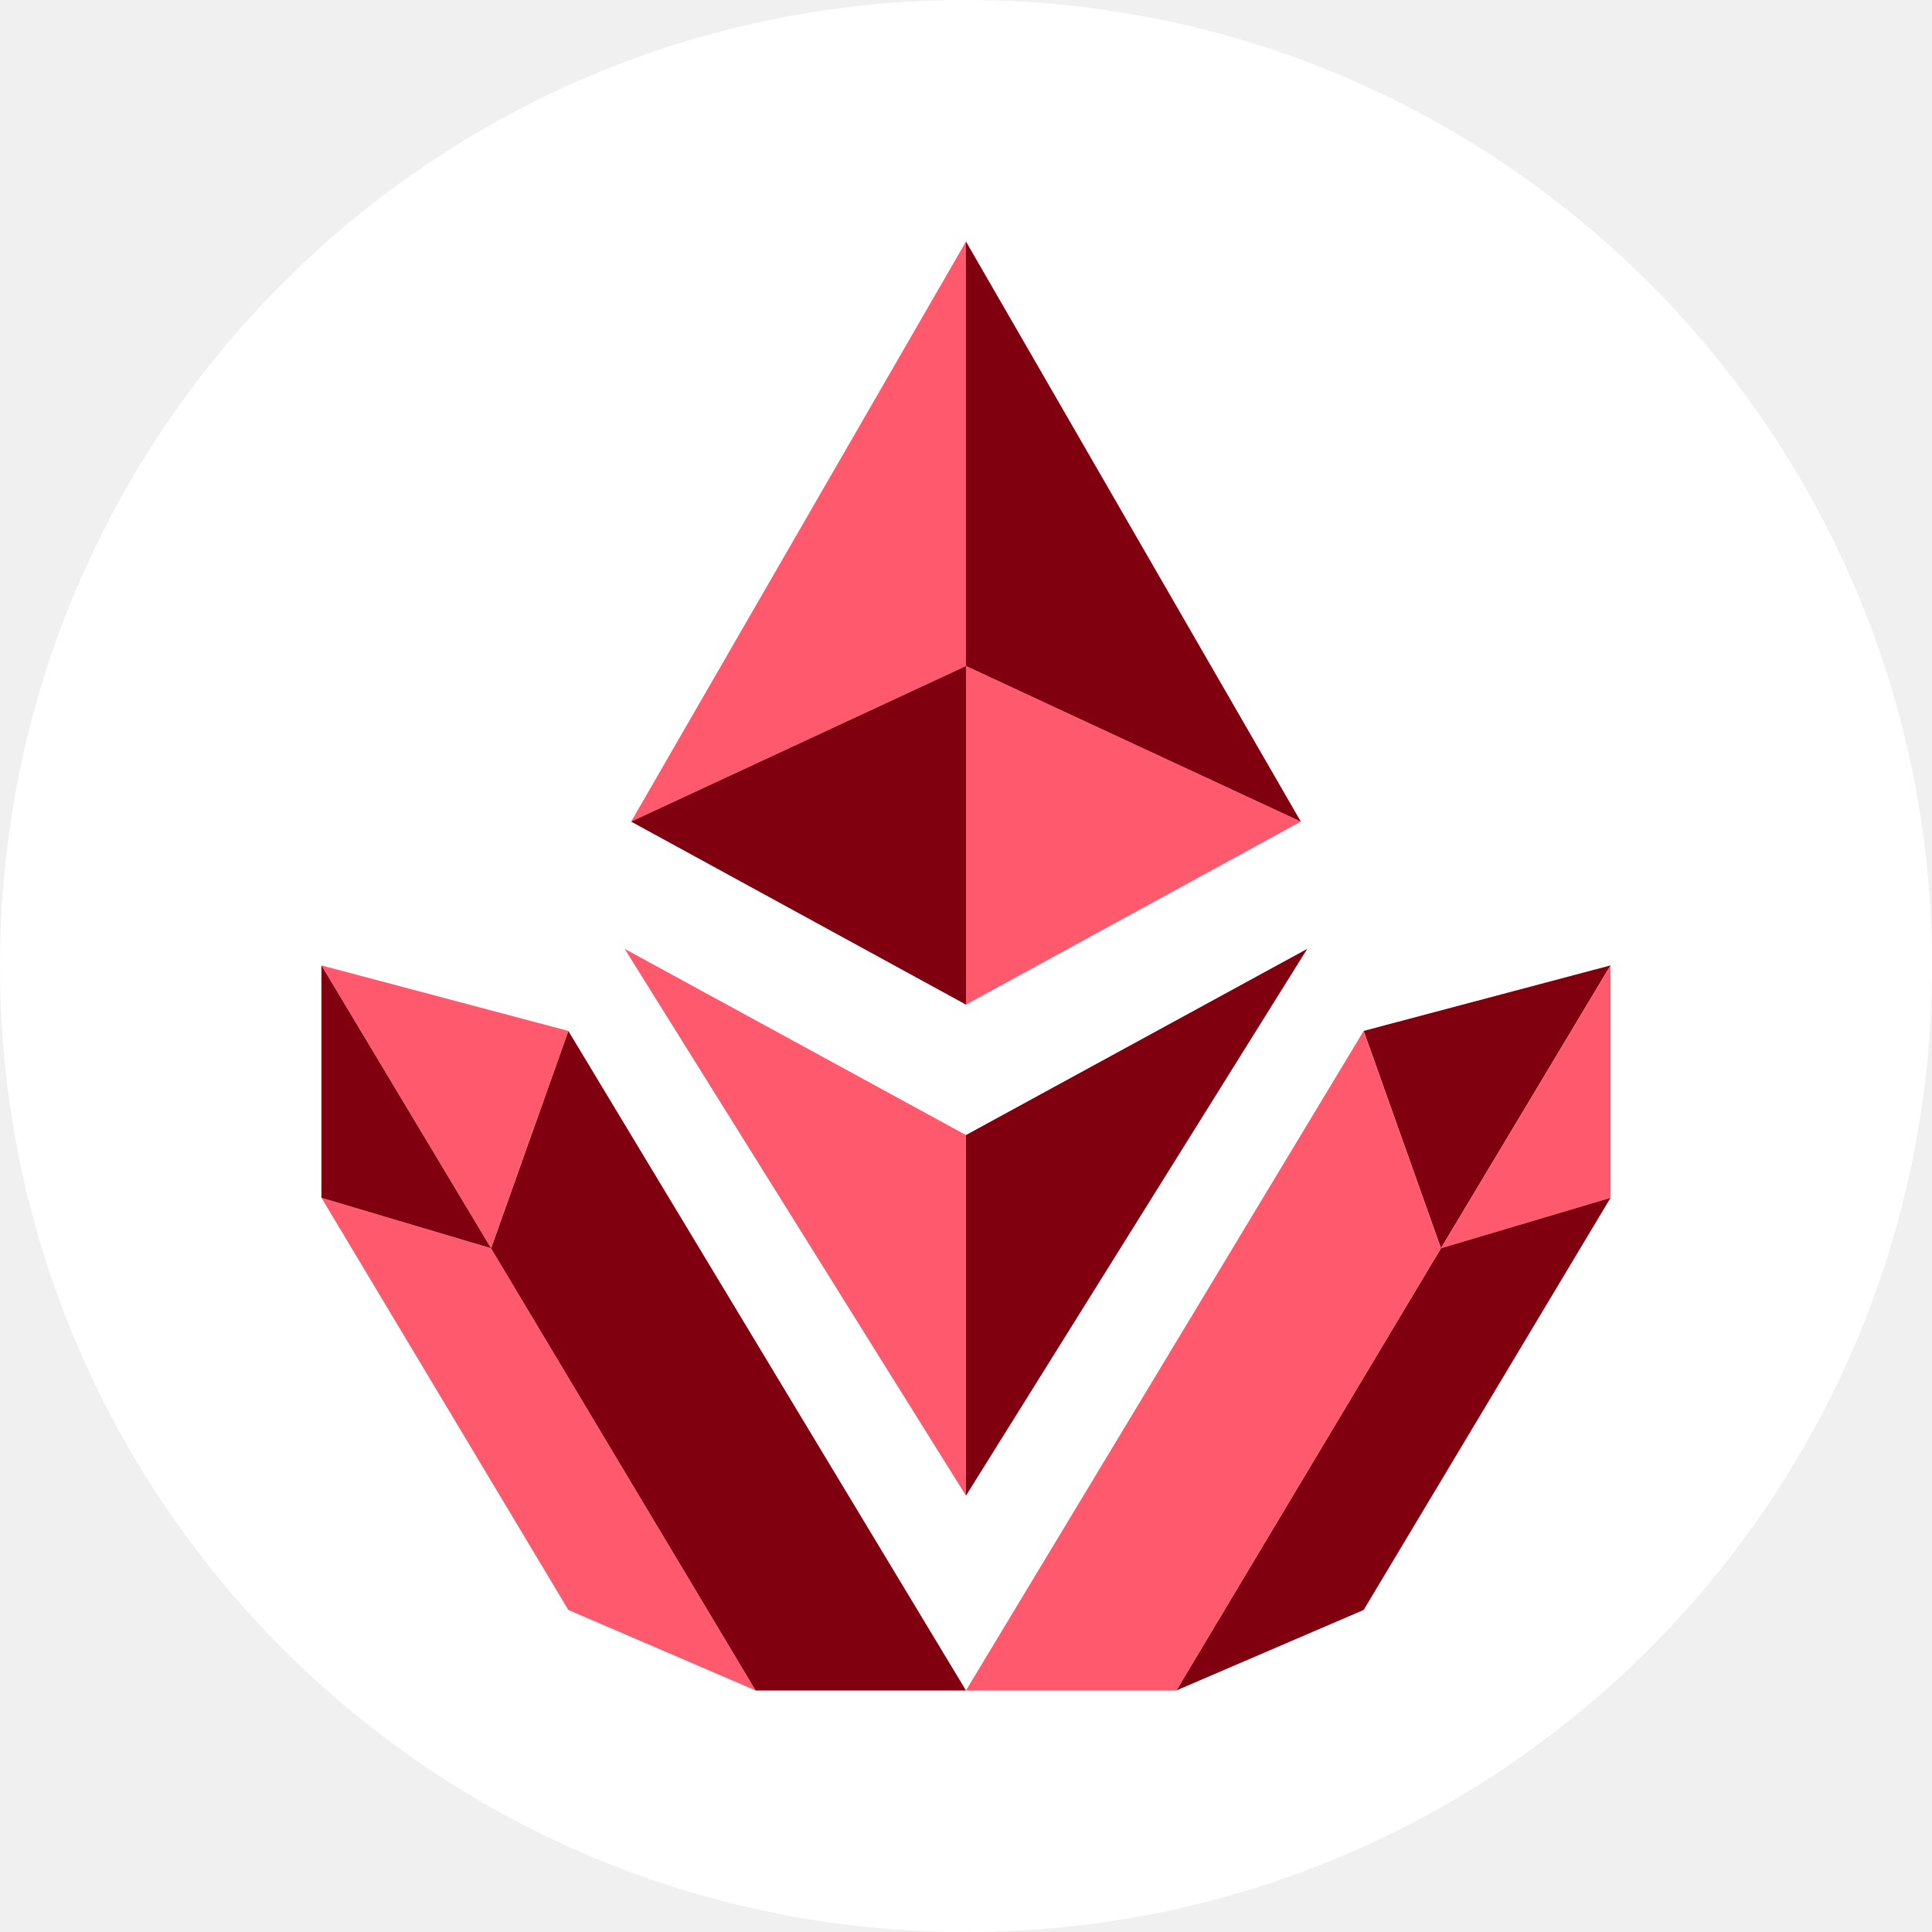
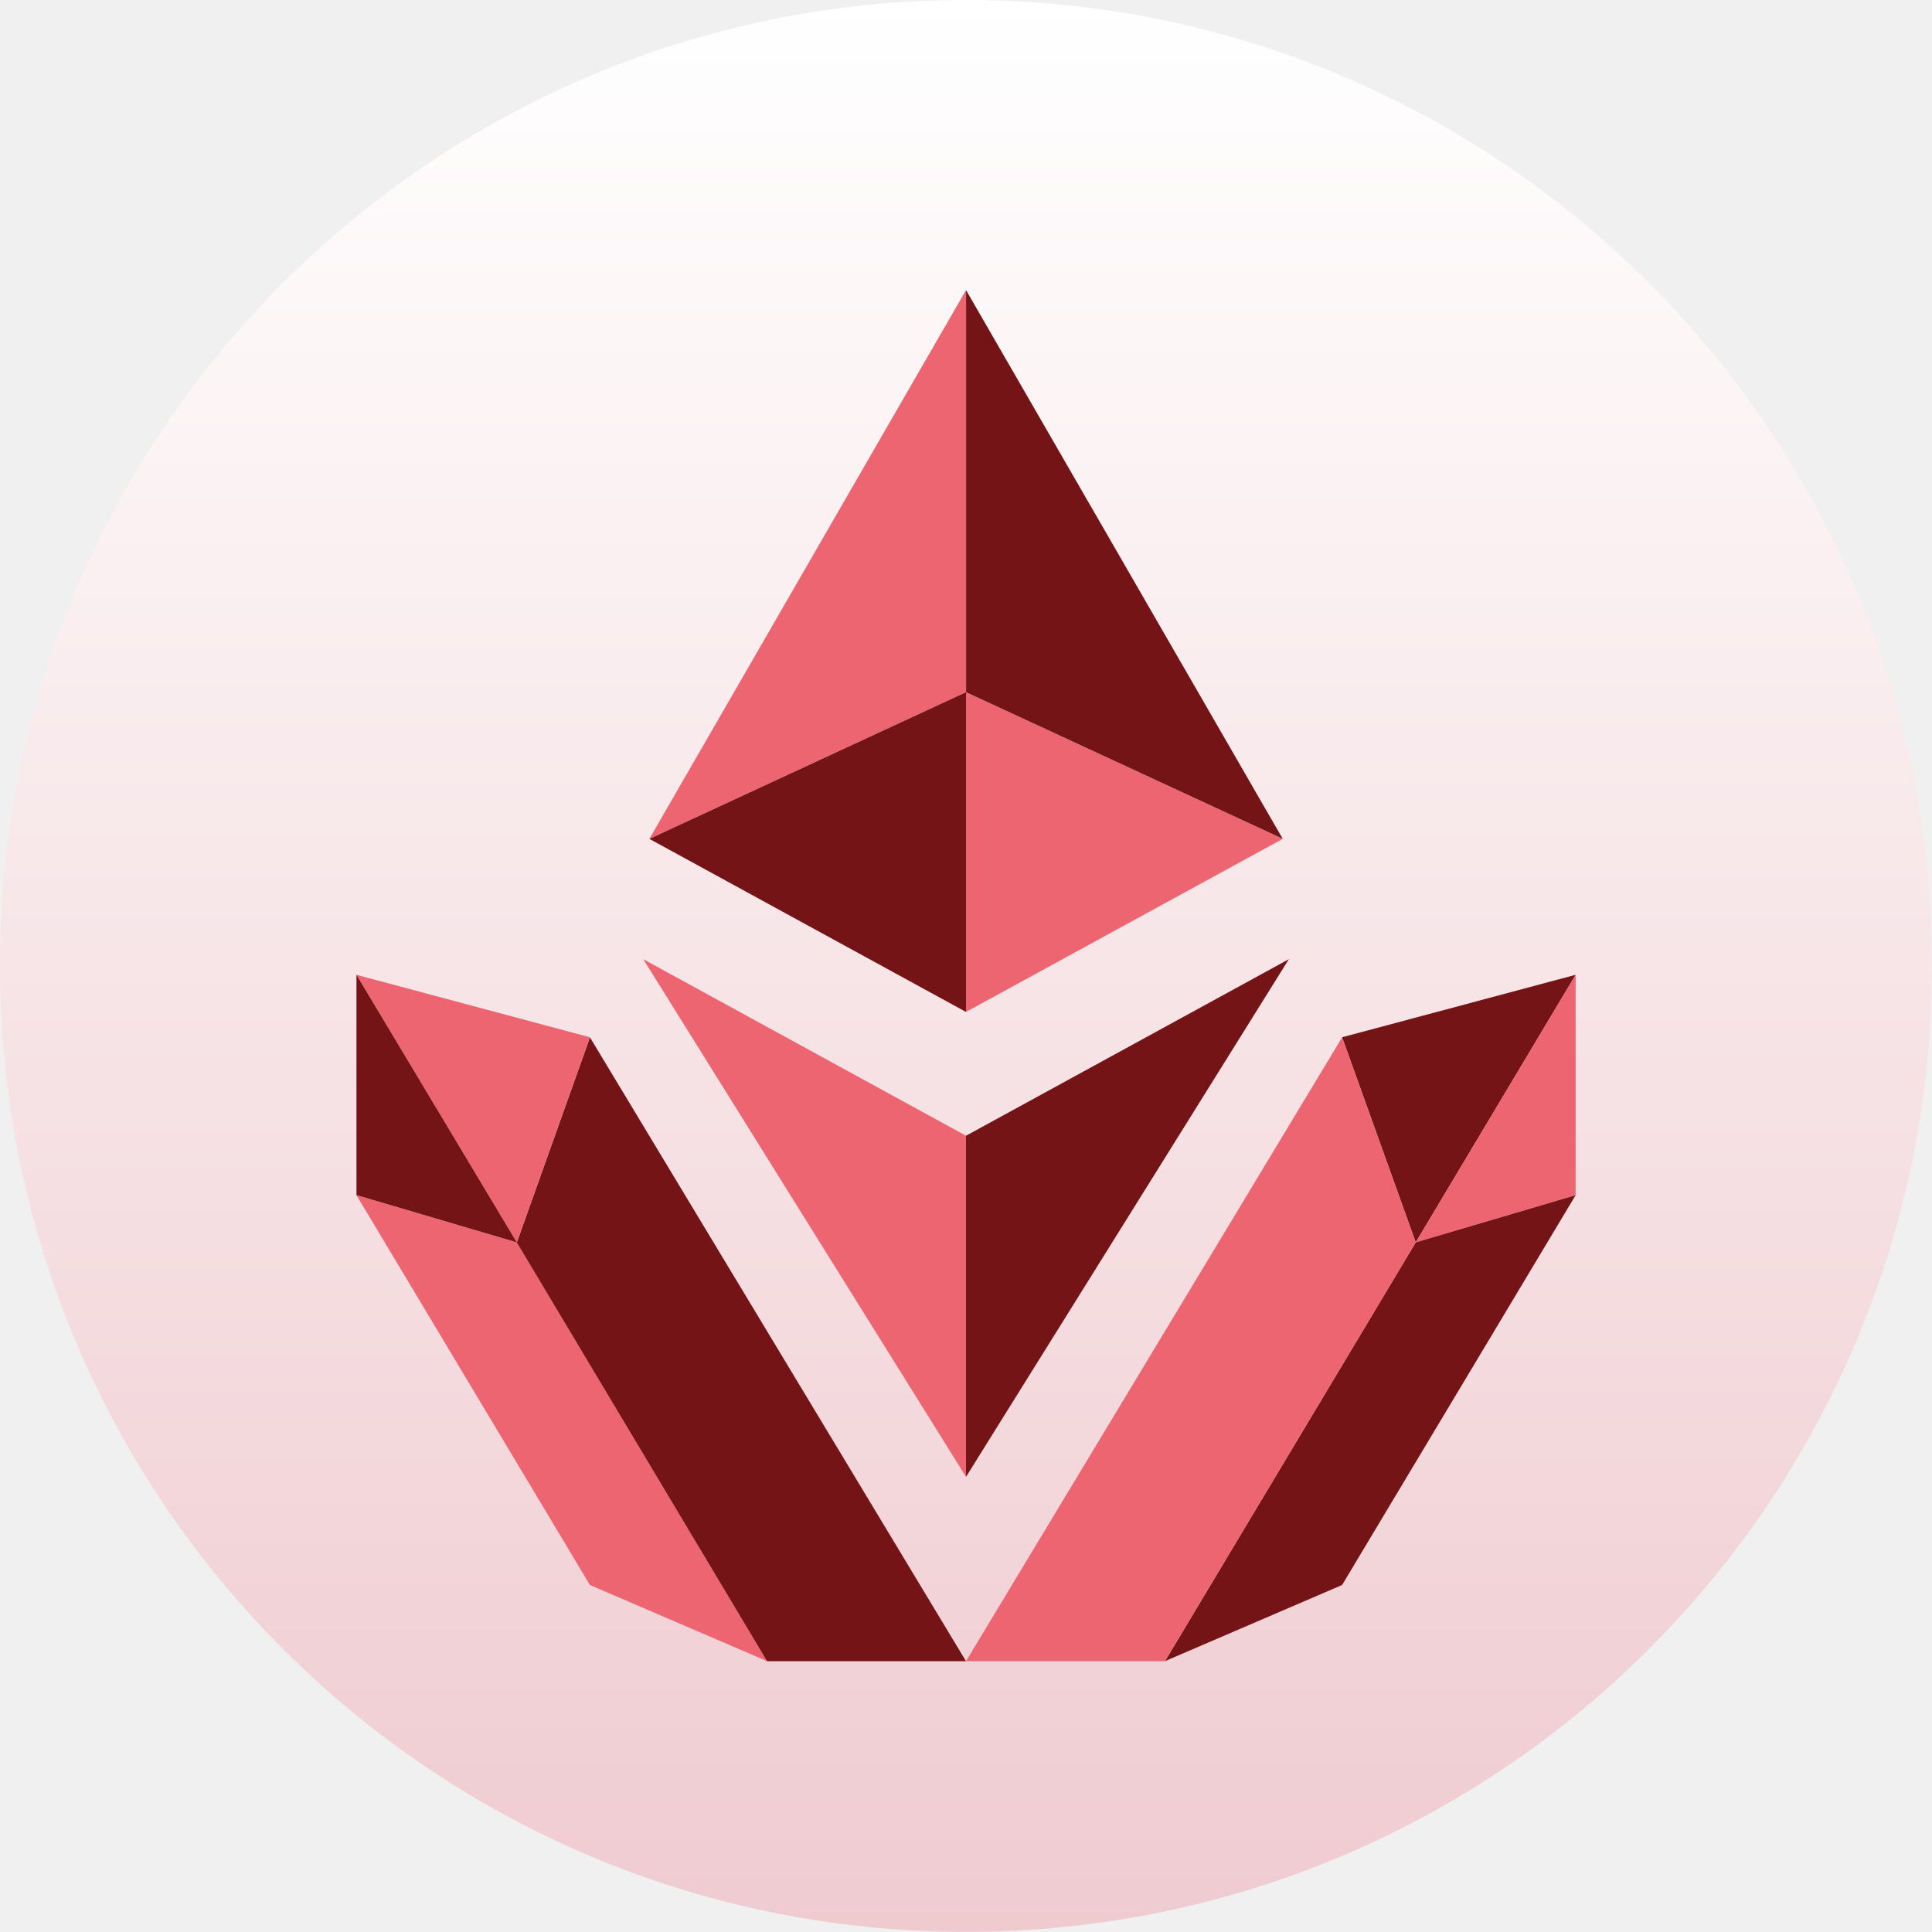
- <svg xmlns="http://www.w3.org/2000/svg" width="42" height="42" viewBox="0 0 42 42" fill="none">
-   <rect width="42" height="42" rx="21" fill="white" />
-   <path d="M13.72 17.861L21 14.478V5.25L13.72 17.861Z" fill="#FF596E" />
-   <path d="M20.999 14.478V21.84L28.279 17.861L20.999 14.478Z" fill="#FF596E" />
-   <path d="M21 14.478V21.84L13.72 17.861L21 14.478Z" fill="#800010" />
-   <path d="M28.279 17.861L20.999 14.478V5.25L28.279 17.861Z" fill="#800010" />
-   <path d="M20.999 24.675V32.515L13.579 20.627L20.999 24.675Z" fill="#FF596E" />
-   <path d="M20.999 24.675V32.515L28.419 20.627L20.999 24.675Z" fill="#800010" />
-   <path d="M29.645 22.411L31.325 27.136L35.011 20.987L29.645 22.411Z" fill="#800010" />
-   <path d="M31.325 27.136L35.011 26.039V20.987L31.325 27.136Z" fill="#FF596E" />
-   <path d="M35.012 26.039L29.645 34.999L25.573 36.749L31.325 27.136L35.012 26.039Z" fill="#800010" />
-   <path d="M6.988 26.039L12.355 34.999L16.426 36.749L10.675 27.136L6.988 26.039Z" fill="#FF596E" />
-   <path d="M21 36.75L12.355 22.412L10.675 27.137L16.427 36.75H21Z" fill="#800010" />
-   <path d="M12.355 22.411L10.675 27.136L6.988 20.987L12.355 22.411Z" fill="#FF596E" />
-   <path d="M10.675 27.136L6.988 26.039V20.987L10.675 27.136Z" fill="#800010" />
-   <path d="M20.999 36.75L29.644 22.412L31.324 27.137L25.573 36.75H20.999Z" fill="#FF596E" />
+ <svg xmlns="http://www.w3.org/2000/svg" width="36" height="36" fill="none">
+   <path fill="url(#a)" d="M18 35.998c9.94 0 17.998-8.058 17.998-17.999C35.998 8.06 27.94 0 18 0 8.06 0 0 8.058 0 18c0 9.94 8.058 17.998 18 17.998Z" />
+   <path fill="#EC6571" d="m12.1 15.63 5.9-2.732V5.406l-5.9 10.225ZM18 12.898v5.958l5.902-3.225-5.901-2.733Z" />
+   <path fill="#751417" d="M18 12.898v5.958l-5.9-3.225 5.9-2.733ZM23.902 15.63l-5.901-2.732V5.406l5.901 10.225Z" />
+   <path fill="#EC6571" d="M18 21.164v6.355l-6.014-9.646 6.015 3.29Z" />
+   <path fill="#751417" d="M18 21.164v6.355l6.016-9.646L18 21.163ZM25.008 19.328l1.372 3.822 2.98-4.986-4.352 1.164Z" />
+   <path fill="#EC6571" d="m26.38 23.15 2.98-.881v-4.105l-2.98 4.986Z" />
+   <path fill="#751417" d="m29.36 22.27-4.352 7.264-3.3 1.419 4.672-7.803 2.98-.88Z" />
+   <path fill="#EC6571" d="m6.642 22.27 4.35 7.264 3.3 1.419L9.63 23.15l-2.988-.88Z" />
+   <path fill="#751417" d="M18 30.954 10.993 19.33 9.63 23.152l4.663 7.802H18Z" />
+   <path fill="#EC6571" d="M10.992 19.328 9.63 23.15l-2.988-4.986 4.35 1.164Z" />
+   <path fill="#751417" d="m9.63 23.15-2.988-.881v-4.105L9.63 23.15Z" />
+   <path fill="#EC6571" d="m18 30.954 7.008-11.624 1.372 3.822-4.673 7.802h-3.706Z" />
+   <defs>
+     <linearGradient id="a" x1="17.999" x2="17.999" y1="0" y2="35.998" gradientUnits="userSpaceOnUse">
+       <stop stop-color="#fff" />
+       <stop offset="1" stop-color="#EFCBD0" />
+     </linearGradient>
+   </defs>
</svg>
